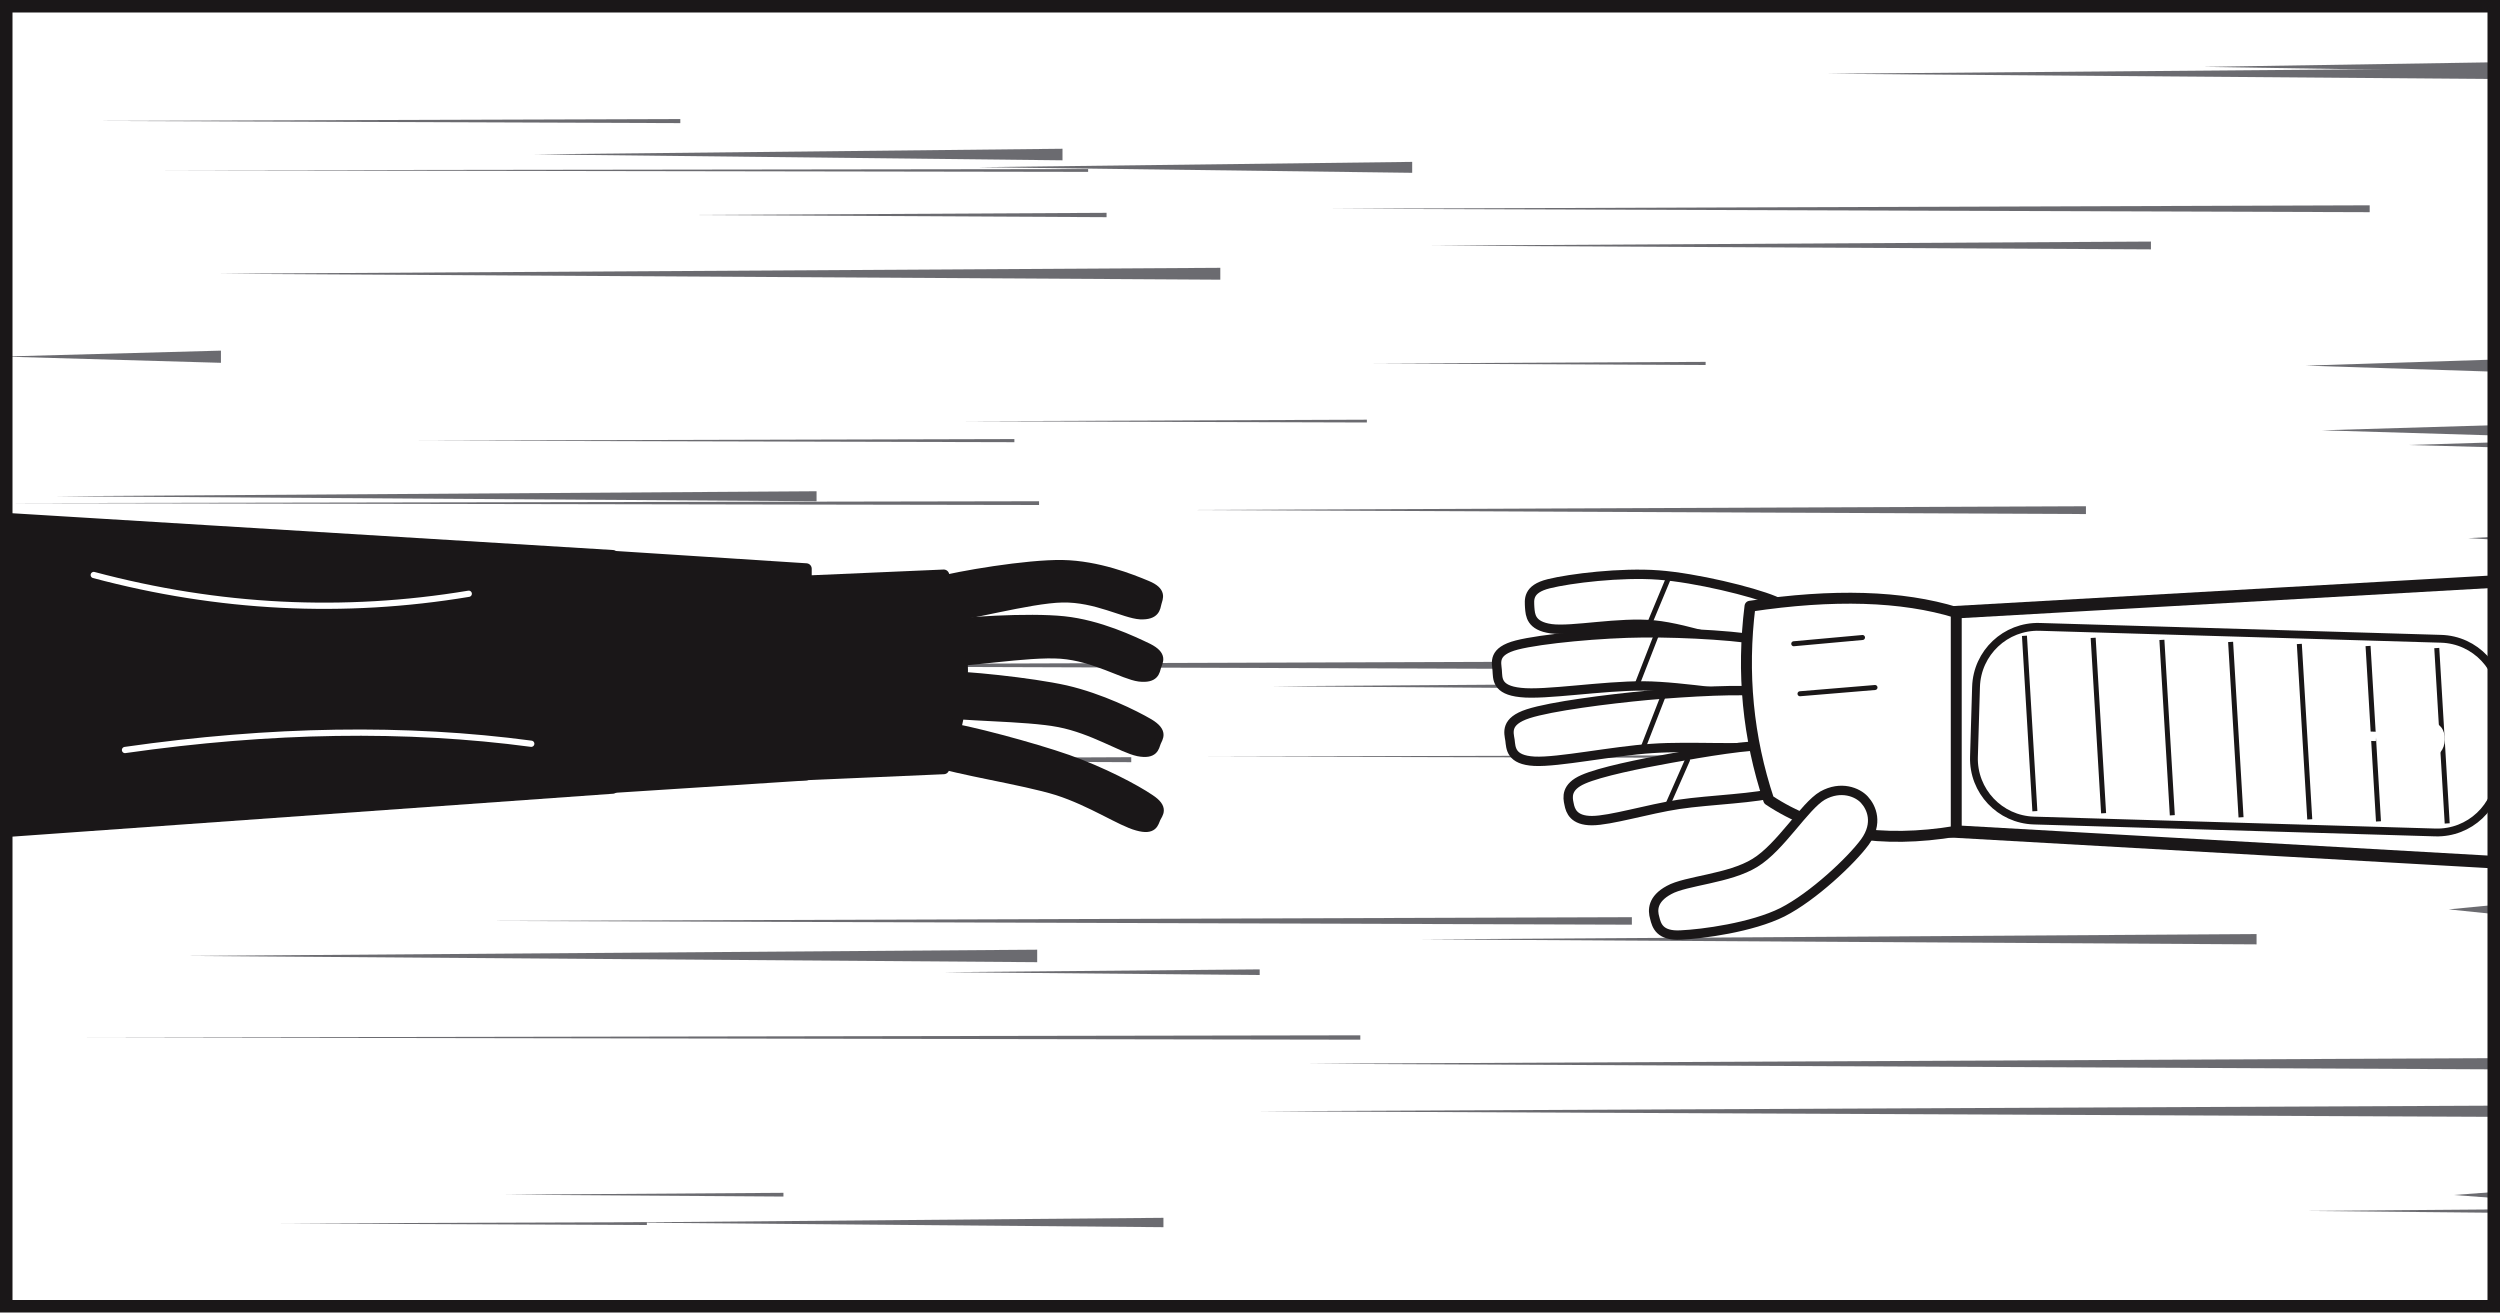
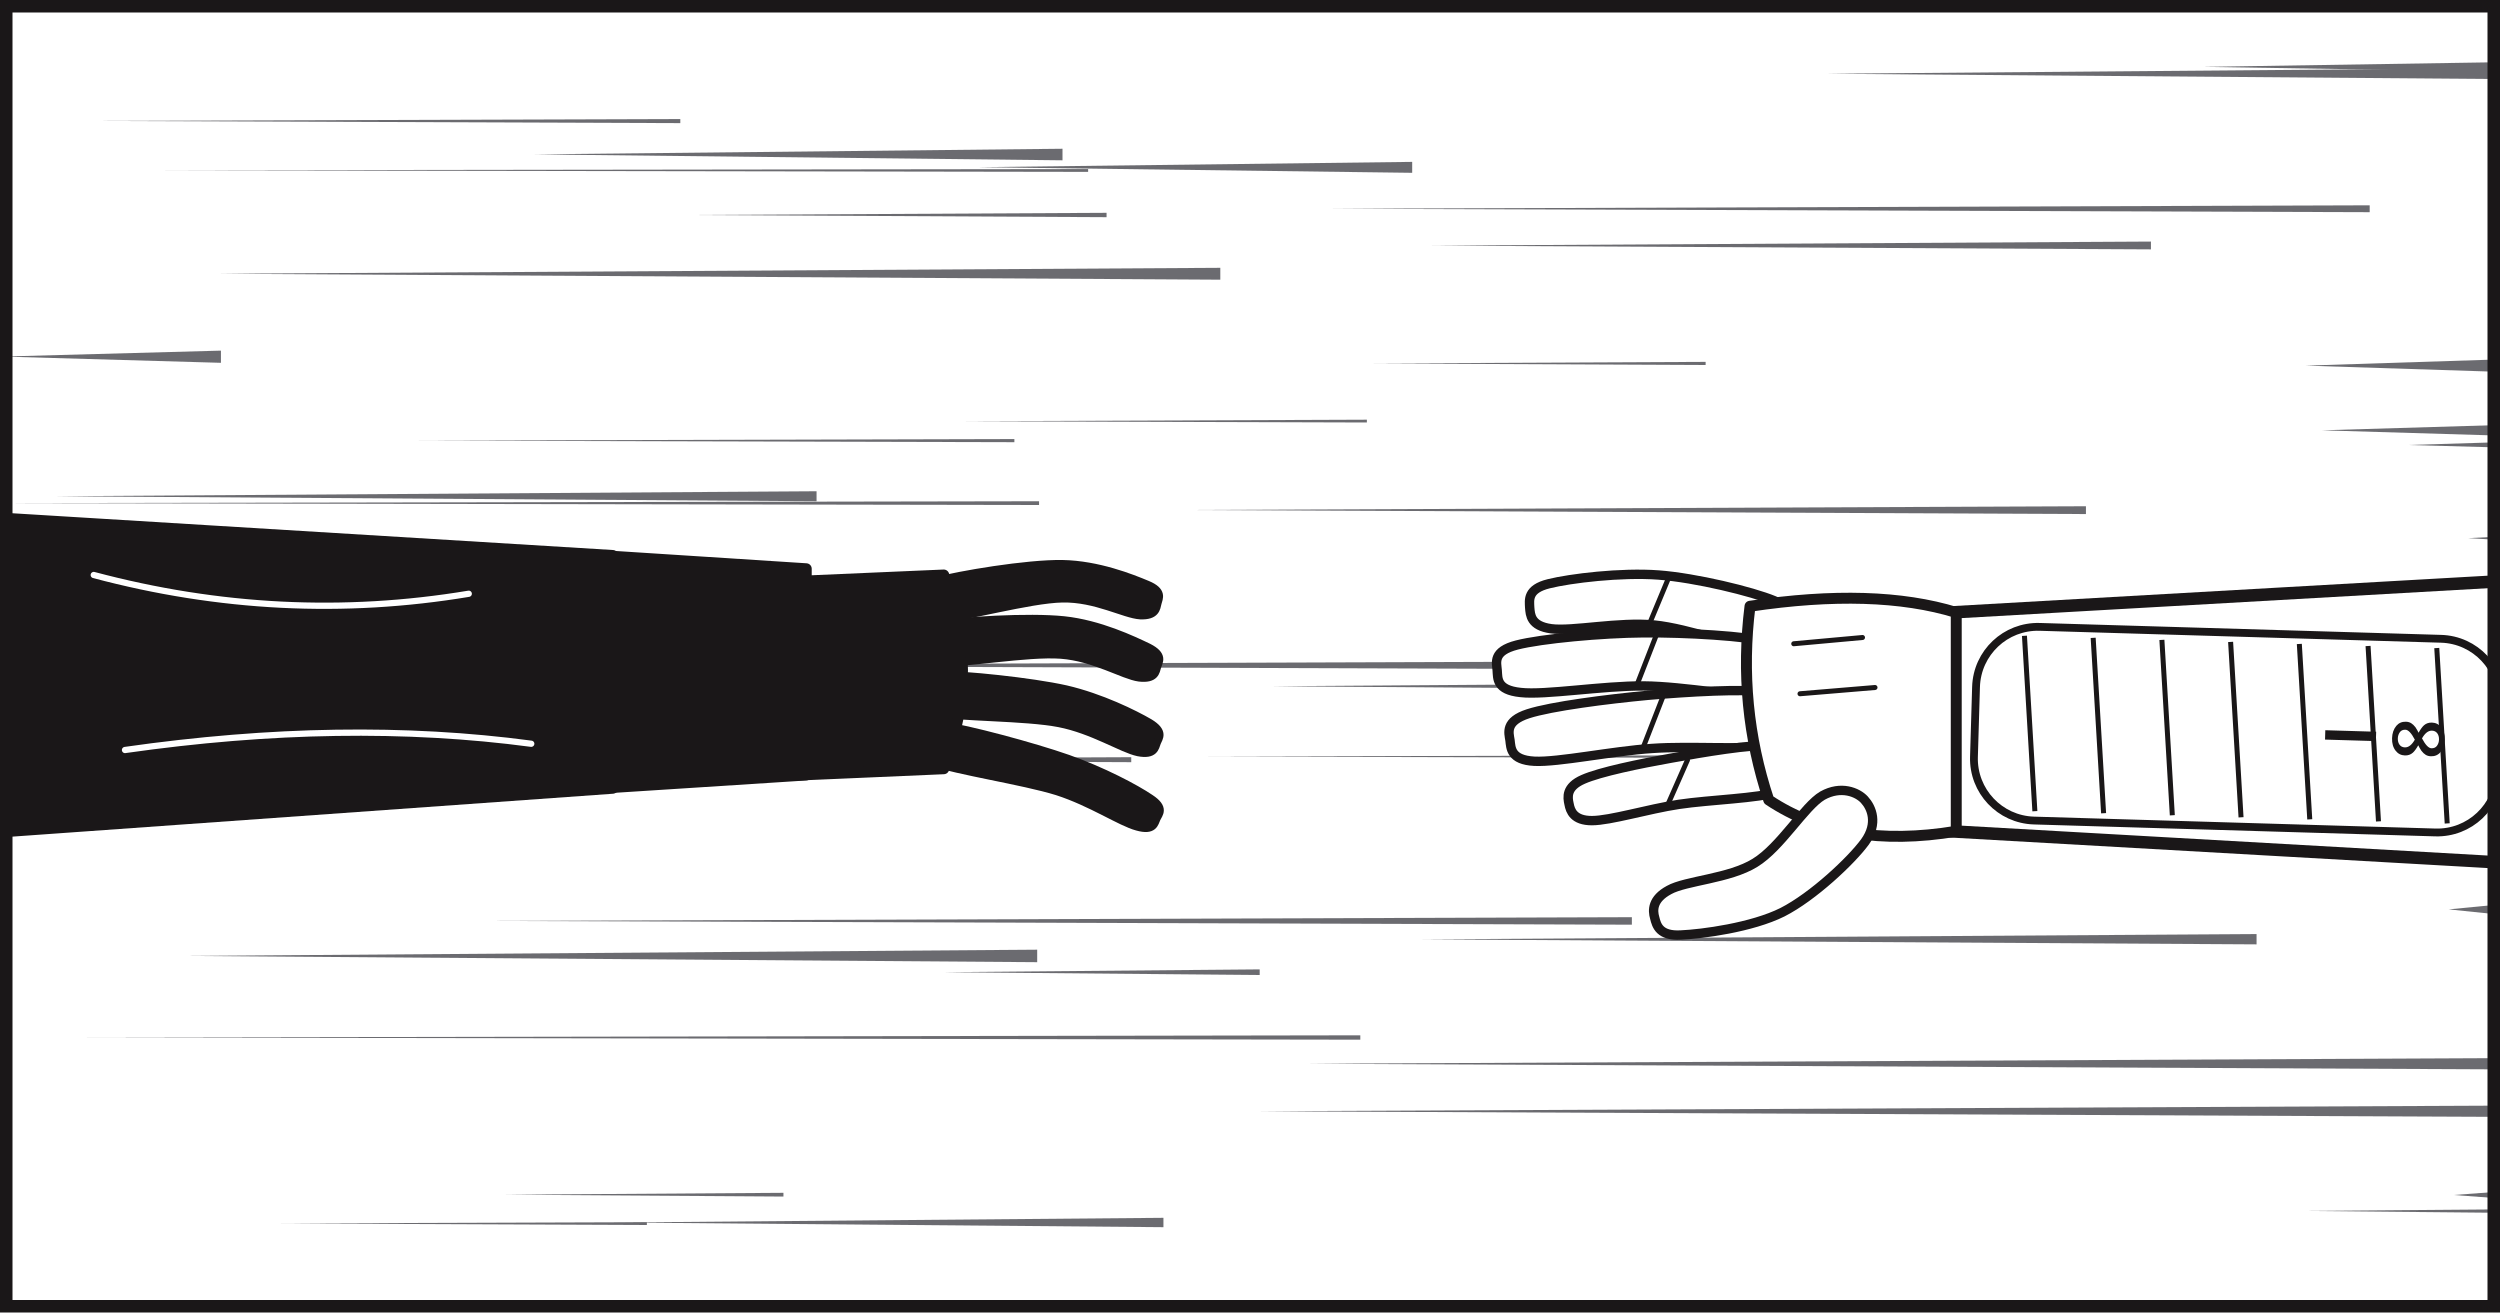
<svg xmlns="http://www.w3.org/2000/svg" viewBox="0 0 800 420">
  <defs>
    <filter id="gw32" x="-50%" y="-50%" width="200%" height="200%">
      <feGaussianBlur stdDeviation="7" />
    </filter>
  </defs>
  <rect width="800" height="420" fill="#FFFFFF" />
  <g fill="#6B6B70">
    <path d="M170.9,49.4 L340,47.6 L340,51.3 Z" />
    <path d="M576.2,208.6 L672.3,207.4 L672.3,209.8 Z" />
    <path d="M418.2,340.4 L800,338.6 L800,342.2 Z" />
    <path d="M0.6,161 L332.5,160.4 L332.5,161.6 Z" />
    <path d="M584.5,23.6 L800,21.8 L800,25.3 Z" />
    <path d="M161.3,382.3 L250.7,381.7 L250.7,382.9 Z" />
    <path d="M89.5,391.5 L207,391.1 L207,392 Z" />
    <path d="M30.6,38.7 L217.7,38.1 L217.7,39.4 Z" />
    <path d="M743,137.7 L800,136 L800,139.4 Z" />
    <path d="M454.8,300.6 L722.1,298.9 L722.1,302.2 Z" />
    <path d="M183.4,243.1 L362,242.3 L362,243.9 Z" />
    <path d="M789.8,172.2 L800,171.7 L800,172.8 Z" />
    <path d="M650.2,201.2 L800,199.6 L800,202.7 Z" />
    <path d="M49.9,54.5 L348.2,54.1 L348.2,55 Z" />
    <path d="M307.7,134.8 L437.4,134.3 L437.4,135.2 Z" />
    <path d="M761.3,22.6 L800,20.6 L800,24.5 Z" />
    <path d="M763.5,206.8 L800,205.5 L800,208.2 Z" />
    <path d="M406.9,219.6 L548.1,218.6 L548.1,220.6 Z" />
    <path d="M156.2,294.7 L522.2,293.5 L522.2,295.9 Z" />
    <path d="M657.5,249.6 L800,249 L800,250.2 Z" />
    <path d="M0.8,114.1 L70.7,112.2 L70.7,116.1 Z" />
    <path d="M775,245.3 L800,244.4 L800,246.2 Z" />
    <path d="M738,387.5 L800,387 L800,388.1 Z" />
    <path d="M133,141 L324.6,140.5 L324.6,141.5 Z" />
    <path d="M783.6,291 L800,289.4 L800,292.7 Z" />
    <path d="M386.1,242.1 L772.7,241.1 L772.7,243.1 Z" />
    <path d="M27.8,332 L435.3,331.3 L435.3,332.7 Z" />
    <path d="M705.1,21.4 L800,19.9 L800,22.9 Z" />
    <path d="M301.9,311.1 L403.1,310.2 L403.1,312 Z" />
    <path d="M785.2,382.4 L800,381.3 L800,383.5 Z" />
    <path d="M723.4,191.2 L785.4,189.5 L785.4,193 Z" />
    <path d="M439.3,116.3 L545.8,115.8 L545.8,116.8 Z" />
    <path d="M402.3,355.6 L800,353.8 L800,357.4 Z" />
    <path d="M59.7,305.9 L331.9,303.9 L331.9,307.9 Z" />
    <path d="M52.7,211.1 L179.2,209.2 L179.2,213.1 Z" />
    <path d="M197.6,391.2 L372.3,389.7 L372.3,392.7 Z" />
    <path d="M148.4,212.9 L562.8,211.5 L562.8,214.3 Z" />
    <path d="M17.6,158.8 L261.3,157.2 L261.3,160.4 Z" />
    <path d="M69.8,87.6 L390.5,85.7 L390.5,89.5 Z" />
    <path d="M378.4,163.2 L667.5,162 L667.5,164.5 Z" />
    <path d="M219.9,68.8 L354.1,68.1 L354.1,69.5 Z" />
    <path d="M313,53.5 L451.9,51.8 L451.9,55.3 Z" />
    <path d="M770.5,142.4 L800,141.5 L800,143.2 Z" />
    <path d="M457.7,78.6 L688.3,77.3 L688.3,79.8 Z" />
    <path d="M424.9,66.8 L758.3,65.7 L758.3,67.9 Z" />
    <path d="M737.8,117 L800,115 L800,119 Z" />
  </g>
  <defs>
    <clipPath id="e32c1">
      <path d="M0,166 L196,178 L196,252 L0,266 Z" />
    </clipPath>
  </defs>
  <path d="M0,166 L196,178 L196,252 L0,266 Z" fill="#1A1718" />
  <path d="M0,166 L196,178 L196,252 L0,266 Z" fill="none" stroke="#1A1718" stroke-width="4" stroke-linejoin="round" />
  <path d="M30,184 Q90,200 150,190 M40,240 Q110,230 170,238" fill="none" stroke="#FFFFFF" stroke-width="2" stroke-linejoin="round" stroke-linecap="round" />
  <defs>
    <clipPath id="e32c2">
      <path d="M196,178 L258,182 L258,248 L196,252 Z" />
    </clipPath>
  </defs>
  <path d="M196,178 L258,182 L258,248 L196,252 Z" fill="#1A1718" />
  <path d="M196,178 L258,182 L258,248 L196,252 Z" fill="none" stroke="#1A1718" stroke-width="3.5" stroke-linejoin="round" />
  <g transform="translate(224 215) rotate(90) scale(1.1)">
    <rect x="-26" y="-13" width="52" height="26" rx="3" fill="#1A1718" stroke="#1A1718" stroke-width="2" />
    <path d="M-21,0 H21" stroke="#1A1718" stroke-width="1.2" />
  </g>
  <defs>
    <clipPath id="e32c3">
      <path d="M256,186 L302,184 Q314,214 302,246 L256,248 Z" />
    </clipPath>
  </defs>
  <path d="M256,186 L302,184 Q314,214 302,246 L256,248 Z" fill="#1A1718" />
  <path d="M256,186 L302,184 Q314,214 302,246 L256,248 Z" fill="none" stroke="#1A1718" stroke-width="3.5" stroke-linejoin="round" />
  <defs>
    <clipPath id="e32c4">
      <path d="M300.9,197.9 C308.4,197.7 329.3,191.7 340,191.5 C350.7,191.3 359.8,196.6 364.9,196.9 C369.9,197.1 370,194.6 370.4,193 C370.8,191.4 372.2,189.2 367.1,187.1 C362.1,185 351.3,180.7 340,180.5 C328.7,180.3 306.7,184 299.1,186.1 C291.6,188.1 294.4,190.8 294.7,192.8 C295,194.8 293.3,198.2 300.9,197.9Z" />
    </clipPath>
  </defs>
  <path d="M300.9,197.9 C308.4,197.7 329.3,191.7 340,191.5 C350.7,191.3 359.8,196.6 364.9,196.9 C369.9,197.1 370,194.6 370.4,193 C370.8,191.4 372.2,189.2 367.1,187.1 C362.1,185 351.3,180.7 340,180.5 C328.7,180.3 306.7,184 299.1,186.1 C291.6,188.1 294.4,190.8 294.7,192.8 C295,194.8 293.3,198.2 300.9,197.9Z" fill="#1A1718" />
  <path d="M300.9,197.9 C308.4,197.7 329.3,191.7 340,191.5 C350.7,191.3 359.8,196.6 364.9,196.9 C369.9,197.1 370,194.6 370.4,193 C370.8,191.4 372.2,189.2 367.1,187.1 C362.1,185 351.3,180.7 340,180.5 C328.7,180.3 306.7,184 299.1,186.1 C291.6,188.1 294.4,190.8 294.7,192.8 C295,194.8 293.3,198.2 300.9,197.9Z" fill="none" stroke="#1A1718" stroke-width="2.6" stroke-linejoin="round" />
  <defs>
    <clipPath id="e32c5">
      <path d="M300.3,212 C307.8,212.5 328.8,208.7 339.5,209.5 C350.2,210.3 359.4,216.1 364.5,216.8 C369.7,217.4 369.8,214.9 370.3,213.3 C370.8,211.7 372.4,209.7 367.5,207.2 C362.5,204.8 351.8,199.7 340.5,198.5 C329.2,197.3 307.3,198.7 299.7,200 C292.1,201.3 294.5,204.3 294.6,206.3 C294.7,208.3 292.8,211.5 300.3,212Z" />
    </clipPath>
  </defs>
  <path d="M300.3,212 C307.8,212.5 328.8,208.7 339.5,209.5 C350.2,210.3 359.4,216.1 364.5,216.8 C369.7,217.4 369.8,214.9 370.3,213.3 C370.8,211.7 372.4,209.7 367.5,207.2 C362.5,204.8 351.8,199.7 340.5,198.5 C329.2,197.3 307.3,198.7 299.7,200 C292.1,201.3 294.5,204.3 294.6,206.3 C294.7,208.3 292.8,211.5 300.3,212Z" fill="#1A1718" />
  <path d="M300.3,212 C307.8,212.5 328.8,208.7 339.5,209.5 C350.2,210.3 359.4,216.1 364.5,216.8 C369.7,217.4 369.8,214.9 370.3,213.3 C370.8,211.7 372.4,209.7 367.5,207.2 C362.5,204.8 351.8,199.7 340.5,198.5 C329.2,197.3 307.3,198.7 299.7,200 C292.1,201.3 294.5,204.3 294.6,206.3 C294.7,208.3 292.8,211.5 300.3,212Z" fill="none" stroke="#1A1718" stroke-width="2.6" stroke-linejoin="round" />
  <defs>
    <clipPath id="e32c6">
      <path d="M299.4,228 C306.8,229.6 328.1,229.3 338.9,231.4 C349.7,233.5 359,239.6 364.2,240.7 C369.4,241.7 369.6,239.2 370.2,237.6 C370.8,236.1 372.6,234.2 367.8,231.3 C363,228.5 352.3,223.2 341.1,220.6 C329.9,218.1 308.3,215.9 300.6,216 C292.8,216.2 294.8,219.5 294.6,221.5 C294.4,223.5 292,226.3 299.4,228Z" />
    </clipPath>
  </defs>
  <path d="M299.4,228 C306.8,229.6 328.1,229.3 338.9,231.4 C349.7,233.5 359,239.6 364.2,240.7 C369.4,241.7 369.6,239.2 370.2,237.6 C370.8,236.1 372.6,234.2 367.8,231.3 C363,228.5 352.3,223.2 341.1,220.6 C329.9,218.1 308.3,215.9 300.6,216 C292.8,216.2 294.8,219.5 294.6,221.5 C294.4,223.5 292,226.3 299.4,228Z" fill="#1A1718" />
  <path d="M299.4,228 C306.8,229.6 328.1,229.3 338.9,231.4 C349.7,233.5 359,239.6 364.2,240.7 C369.4,241.7 369.6,239.2 370.2,237.6 C370.8,236.1 372.6,234.2 367.8,231.3 C363,228.5 352.3,223.2 341.1,220.6 C329.9,218.1 308.3,215.9 300.6,216 C292.8,216.2 294.8,219.5 294.6,221.5 C294.4,223.5 292,226.3 299.4,228Z" fill="none" stroke="#1A1718" stroke-width="2.6" stroke-linejoin="round" />
  <defs>
    <clipPath id="e32c7">
      <path d="M298.5,243.8 C305.8,246.6 327.4,249.8 338.3,253.2 C349.2,256.7 358.6,263.1 363.9,264.5 C369.2,266 369.4,263.4 370.1,261.9 C370.8,260.4 372.8,258.6 368.1,255.5 C363.4,252.3 352.8,246.7 341.7,242.8 C330.6,238.9 309.3,233.2 301.5,232.2 C293.6,231.2 295.2,234.8 294.8,236.7 C294.3,238.6 291.3,241.1 298.5,243.8Z" />
    </clipPath>
  </defs>
  <path d="M298.5,243.8 C305.8,246.6 327.4,249.8 338.3,253.2 C349.2,256.7 358.6,263.1 363.9,264.5 C369.2,266 369.4,263.4 370.1,261.9 C370.8,260.4 372.8,258.6 368.1,255.5 C363.4,252.3 352.8,246.7 341.7,242.8 C330.6,238.9 309.3,233.2 301.5,232.2 C293.6,231.2 295.2,234.8 294.8,236.7 C294.3,238.6 291.3,241.1 298.5,243.8Z" fill="#1A1718" />
  <path d="M298.5,243.8 C305.8,246.6 327.4,249.8 338.3,253.2 C349.2,256.7 358.6,263.1 363.9,264.5 C369.2,266 369.4,263.4 370.1,261.9 C370.8,260.4 372.8,258.6 368.1,255.5 C363.4,252.3 352.8,246.7 341.7,242.8 C330.6,238.9 309.3,233.2 301.5,232.2 C293.6,231.2 295.2,234.8 294.8,236.7 C294.3,238.6 291.3,241.1 298.5,243.8Z" fill="none" stroke="#1A1718" stroke-width="2.6" stroke-linejoin="round" />
  <defs>
    <clipPath id="e32c8">
      <path d="M800,186 L624,196 L624,266 L800,276 Z" />
    </clipPath>
  </defs>
  <path d="M800,186 L624,196 L624,266 L800,276 Z" fill="#FFFFFF" />
  <path d="M800,186 L624,196 L624,266 L800,276 Z" fill="none" stroke="#1A1718" stroke-width="4" stroke-linejoin="round" />
  <g transform="translate(632 231) rotate(1.7)">
    <rect x="0" y="-31" width="168.1" height="62" rx="19.8" fill="#FFFFFF" stroke="#1A1718" stroke-width="2.5" />
    <path d="M15,-28 l5,56M37,-28 l5,56M59,-28 l5,56M81,-28 l5,56M103,-28 l5,56M125,-28 l5,56M147,-28 l5,56" stroke="#1A1718" stroke-width="1.6" fill="none" />
-     <text x="131.1" y="0" font-family="Zen Kaku Gothic New, IPAGothic, sans-serif" font-size="26" font-weight="700" fill="#FFFFFF" text-anchor="middle" dominant-baseline="central" transform="rotate(0 131.1 0)">−∞</text>
+     <text x="131.1" y="0" font-family="Zen Kaku Gothic New, IPAGothic, sans-serif" font-size="26" font-weight="700" fill="#1A1718" text-anchor="middle" dominant-baseline="central" transform="rotate(0 131.1 0)">−∞</text>
  </g>
  <defs>
    <clipPath id="e32c9">
      <path d="M567.7,192.2 C560.7,189.3 542.7,184.9 530.7,184 C518.7,183.1 502.4,185.1 495.6,186.8 C488.7,188.5 489.4,192 489.5,194.4 C489.7,196.8 489.8,200.3 496.4,201.2 C503.1,202.1 518,198.9 529.3,200 C540.6,201.1 557,207.5 564.3,207.8 C571.5,208.1 572.5,204.2 573,201.6 C573.6,199 574.8,195.1 567.7,192.2Z" />
    </clipPath>
  </defs>
  <path d="M567.7,192.2 C560.7,189.3 542.7,184.9 530.7,184 C518.7,183.1 502.4,185.1 495.6,186.8 C488.7,188.5 489.4,192 489.5,194.4 C489.7,196.8 489.8,200.3 496.4,201.2 C503.1,202.1 518,198.9 529.3,200 C540.6,201.1 557,207.5 564.3,207.8 C571.5,208.1 572.5,204.2 573,201.6 C573.6,199 574.8,195.1 567.7,192.2Z" fill="#FFFFFF" />
  <path d="M567.7,192.2 C560.7,189.3 542.7,184.9 530.7,184 C518.7,183.1 502.4,185.1 495.6,186.8 C488.7,188.5 489.4,192 489.5,194.4 C489.7,196.8 489.8,200.3 496.4,201.2 C503.1,202.1 518,198.9 529.3,200 C540.6,201.1 557,207.5 564.3,207.8 C571.5,208.1 572.5,204.2 573,201.6 C573.6,199 574.8,195.1 567.7,192.2Z" fill="none" stroke="#1A1718" stroke-width="3" stroke-linejoin="round" />
  <path d="M534,184.8 L528,199.2" fill="none" stroke="#1A1718" stroke-width="1.6" stroke-linejoin="round" stroke-linecap="round" />
  <defs>
    <clipPath id="e32c10">
      <path d="M566.6,205.5 C558.7,203.5 539.5,202.4 526,202.5 C512.5,202.6 493.2,204.4 485.4,206.4 C477.6,208.4 478.9,212 479.1,214.5 C479.3,217.1 478.8,220.8 486.6,221.6 C494.4,222.5 512.9,219.4 526,219.5 C539.1,219.6 557.4,223.3 565.4,222.5 C573.3,221.7 573.4,217.4 573.6,214.6 C573.8,211.7 574.6,207.5 566.6,205.5Z" />
    </clipPath>
  </defs>
  <path d="M566.6,205.5 C558.7,203.5 539.5,202.4 526,202.5 C512.5,202.6 493.2,204.4 485.4,206.4 C477.6,208.4 478.9,212 479.1,214.5 C479.3,217.1 478.8,220.8 486.6,221.6 C494.4,222.5 512.9,219.4 526,219.5 C539.1,219.6 557.4,223.3 565.4,222.5 C573.3,221.7 573.4,217.4 573.6,214.6 C573.8,211.7 574.6,207.5 566.6,205.5Z" fill="#FFFFFF" />
  <path d="M566.6,205.5 C558.7,203.5 539.5,202.4 526,202.5 C512.5,202.6 493.2,204.4 485.4,206.4 C477.6,208.4 478.9,212 479.1,214.5 C479.3,217.1 478.8,220.8 486.6,221.6 C494.4,222.5 512.9,219.4 526,219.5 C539.1,219.6 557.4,223.3 565.4,222.5 C573.3,221.7 573.4,217.4 573.6,214.6 C573.8,211.7 574.6,207.5 566.6,205.5Z" fill="none" stroke="#1A1718" stroke-width="3" stroke-linejoin="round" />
  <path d="M530,203.3 L524,218.7" fill="none" stroke="#1A1718" stroke-width="1.6" stroke-linejoin="round" stroke-linecap="round" />
  <defs>
    <clipPath id="e32c11">
      <path d="M565.8,221.5 C558.1,220.3 540.1,221.4 527.3,222.5 C514.5,223.7 496.4,226 489,228.4 C481.6,230.8 482.8,234.4 483.2,236.9 C483.5,239.4 483.4,243.2 491,243.6 C498.6,244 516.1,240.3 528.7,239.5 C541.2,238.6 558.7,240.1 566.2,238.5 C573.7,236.9 573.7,232.6 573.6,229.8 C573.6,227 573.5,222.7 565.8,221.5Z" />
    </clipPath>
  </defs>
  <path d="M565.8,221.5 C558.1,220.3 540.1,221.4 527.3,222.5 C514.5,223.7 496.4,226 489,228.4 C481.6,230.8 482.8,234.4 483.2,236.9 C483.5,239.4 483.4,243.2 491,243.6 C498.6,244 516.1,240.3 528.7,239.5 C541.2,238.6 558.7,240.1 566.2,238.5 C573.7,236.9 573.7,232.6 573.6,229.8 C573.6,227 573.5,222.7 565.8,221.5Z" fill="#FFFFFF" />
  <path d="M565.8,221.5 C558.1,220.3 540.1,221.4 527.3,222.5 C514.5,223.7 496.4,226 489,228.4 C481.6,230.8 482.8,234.4 483.2,236.9 C483.5,239.4 483.4,243.2 491,243.6 C498.6,244 516.1,240.3 528.7,239.5 C541.2,238.6 558.7,240.1 566.2,238.5 C573.7,236.9 573.7,232.6 573.6,229.8 C573.6,227 573.5,222.7 565.8,221.5Z" fill="none" stroke="#1A1718" stroke-width="3" stroke-linejoin="round" />
  <path d="M532,223.3 L526,238.7" fill="none" stroke="#1A1718" stroke-width="1.6" stroke-linejoin="round" stroke-linecap="round" />
  <defs>
    <clipPath id="e32c12">
      <path d="M567.1,238.6 C560.4,238.1 544.8,240.8 534.8,242.6 C524.7,244.4 512,247 506.6,249.4 C501.1,251.8 501.6,255.1 502.1,257.3 C502.5,259.5 503.6,262.6 509.4,262.6 C515.3,262.6 527.3,258.9 537.2,257.4 C547.2,255.9 562.7,255.5 568.9,253.4 C575.2,251.4 575,247.6 574.7,245.2 C574.4,242.7 573.7,239 567.1,238.6Z" />
    </clipPath>
  </defs>
  <path d="M567.1,238.6 C560.4,238.1 544.8,240.8 534.8,242.6 C524.7,244.4 512,247 506.6,249.4 C501.1,251.8 501.6,255.1 502.1,257.3 C502.5,259.5 503.6,262.6 509.4,262.6 C515.3,262.6 527.3,258.9 537.2,257.4 C547.2,255.9 562.7,255.5 568.9,253.4 C575.2,251.4 575,247.6 574.7,245.2 C574.4,242.7 573.7,239 567.1,238.6Z" fill="#FFFFFF" />
  <path d="M567.1,238.6 C560.4,238.1 544.8,240.8 534.8,242.6 C524.7,244.4 512,247 506.6,249.4 C501.1,251.8 501.6,255.1 502.1,257.3 C502.5,259.5 503.6,262.6 509.4,262.6 C515.3,262.6 527.3,258.9 537.2,257.4 C547.2,255.9 562.7,255.5 568.9,253.4 C575.2,251.4 575,247.6 574.7,245.2 C574.4,242.7 573.7,239 567.1,238.6Z" fill="none" stroke="#1A1718" stroke-width="3" stroke-linejoin="round" />
  <path d="M540,243.2 L534,256.8" fill="none" stroke="#1A1718" stroke-width="1.6" stroke-linejoin="round" stroke-linecap="round" />
  <defs>
    <clipPath id="e32c13">
      <path d="M560,194 Q600,188 626,196 L626,266 Q590,272 566,256 Q556,226 560,194Z" />
    </clipPath>
  </defs>
  <path d="M560,194 Q600,188 626,196 L626,266 Q590,272 566,256 Q556,226 560,194Z" fill="#FFFFFF" />
  <path d="M560,194 Q600,188 626,196 L626,266 Q590,272 566,256 Q556,226 560,194Z" fill="none" stroke="#1A1718" stroke-width="3.5" stroke-linejoin="round" />
  <defs>
    <clipPath id="e32c14">
      <path d="M583.2,254.6 C577.4,258 569.8,271.1 561.6,276.1 C553.4,281.2 539.4,281.8 534.1,284.8 C528.7,287.7 528.8,291.3 529.5,293.7 C530.1,296.2 531.1,299.6 537.9,299.2 C544.7,298.9 560.6,296.8 570.4,291.9 C580.2,286.9 592.4,275.4 596.8,269.4 C601.1,263.4 598.9,258.4 596.6,255.9 C594.4,253.5 589.1,251.3 583.2,254.6Z" />
    </clipPath>
  </defs>
  <path d="M583.2,254.6 C577.4,258 569.8,271.1 561.6,276.1 C553.4,281.2 539.4,281.8 534.1,284.8 C528.7,287.7 528.8,291.3 529.5,293.7 C530.1,296.2 531.1,299.6 537.9,299.2 C544.7,298.9 560.6,296.8 570.4,291.9 C580.2,286.9 592.4,275.4 596.8,269.4 C601.1,263.4 598.9,258.4 596.6,255.9 C594.4,253.5 589.1,251.3 583.2,254.6Z" fill="#FFFFFF" />
  <path d="M583.2,254.6 C577.4,258 569.8,271.1 561.6,276.1 C553.4,281.2 539.4,281.8 534.1,284.8 C528.7,287.7 528.8,291.3 529.5,293.7 C530.1,296.2 531.1,299.6 537.9,299.2 C544.7,298.9 560.6,296.8 570.4,291.9 C580.2,286.9 592.4,275.4 596.8,269.4 C601.1,263.4 598.9,258.4 596.6,255.9 C594.4,253.5 589.1,251.3 583.2,254.6Z" fill="none" stroke="#1A1718" stroke-width="3" stroke-linejoin="round" />
  <path d="M574,206 L596,204" fill="none" stroke="#1A1718" stroke-width="1.6" stroke-linejoin="round" stroke-linecap="round" />
  <path d="M576,222 L600,220" fill="none" stroke="#1A1718" stroke-width="1.6" stroke-linejoin="round" stroke-linecap="round" />
  <rect x="2" y="2" width="796" height="416" fill="none" stroke="#1A1718" stroke-width="4" />
</svg>
